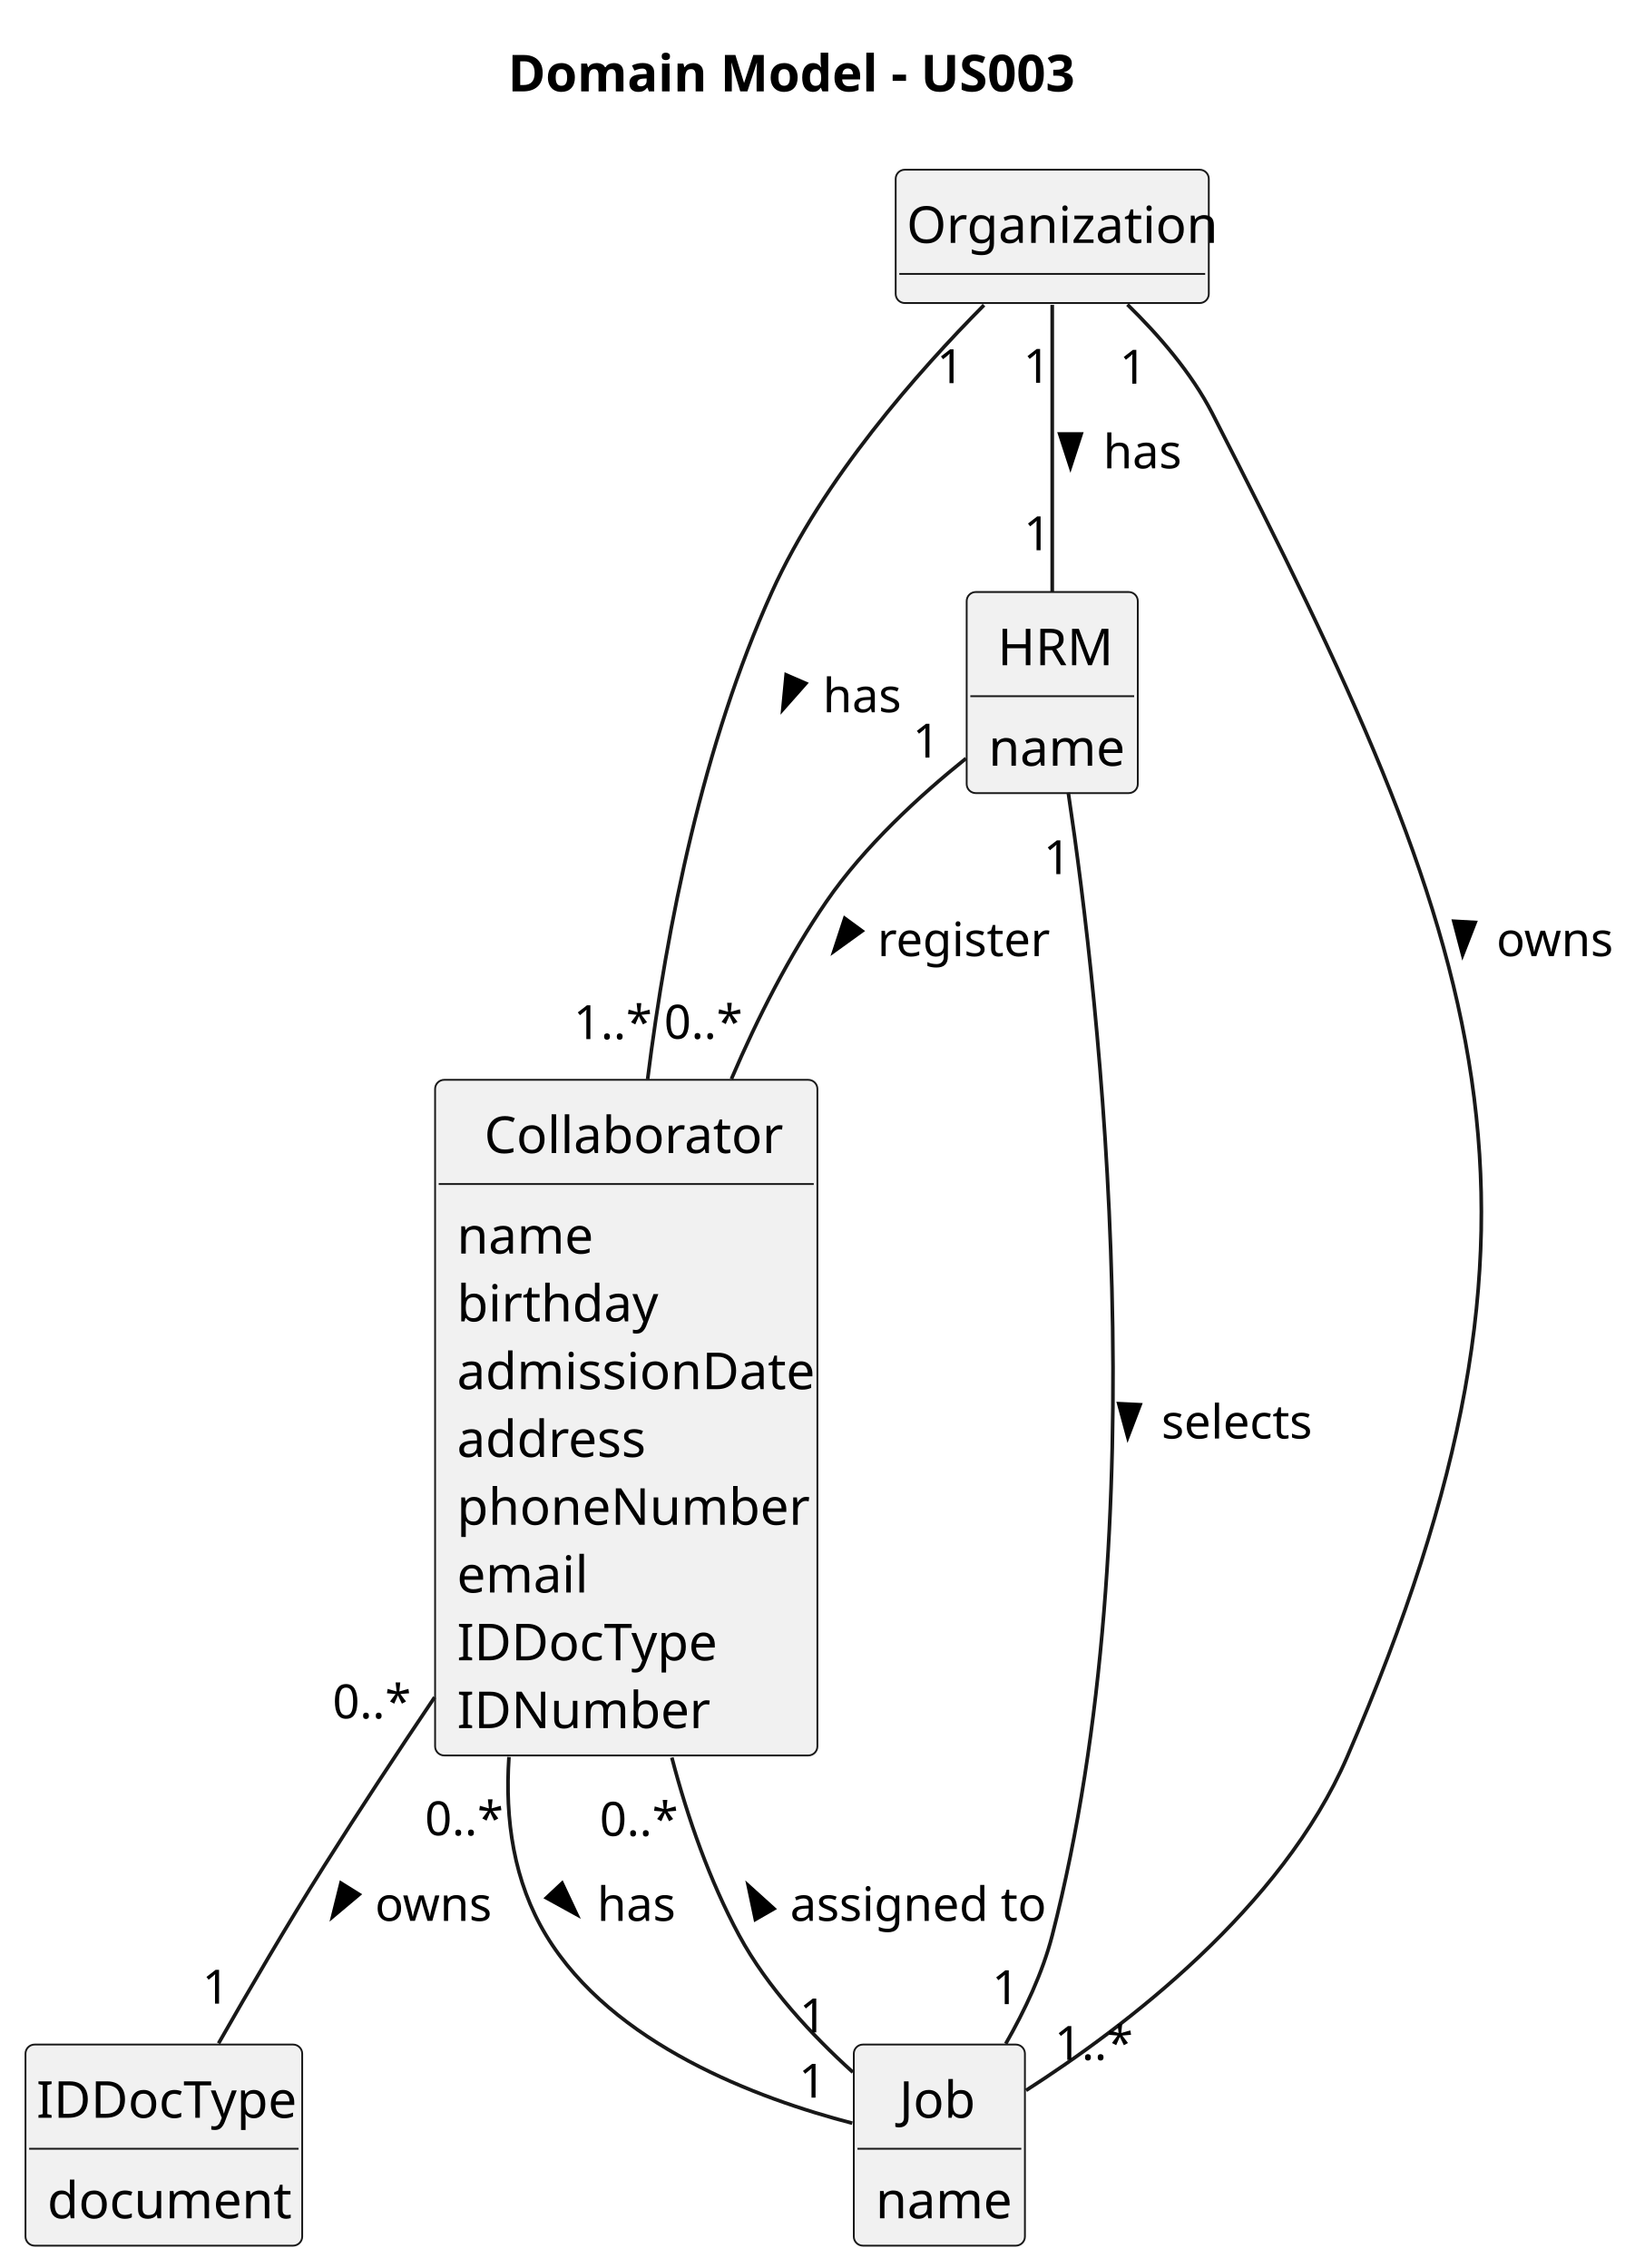
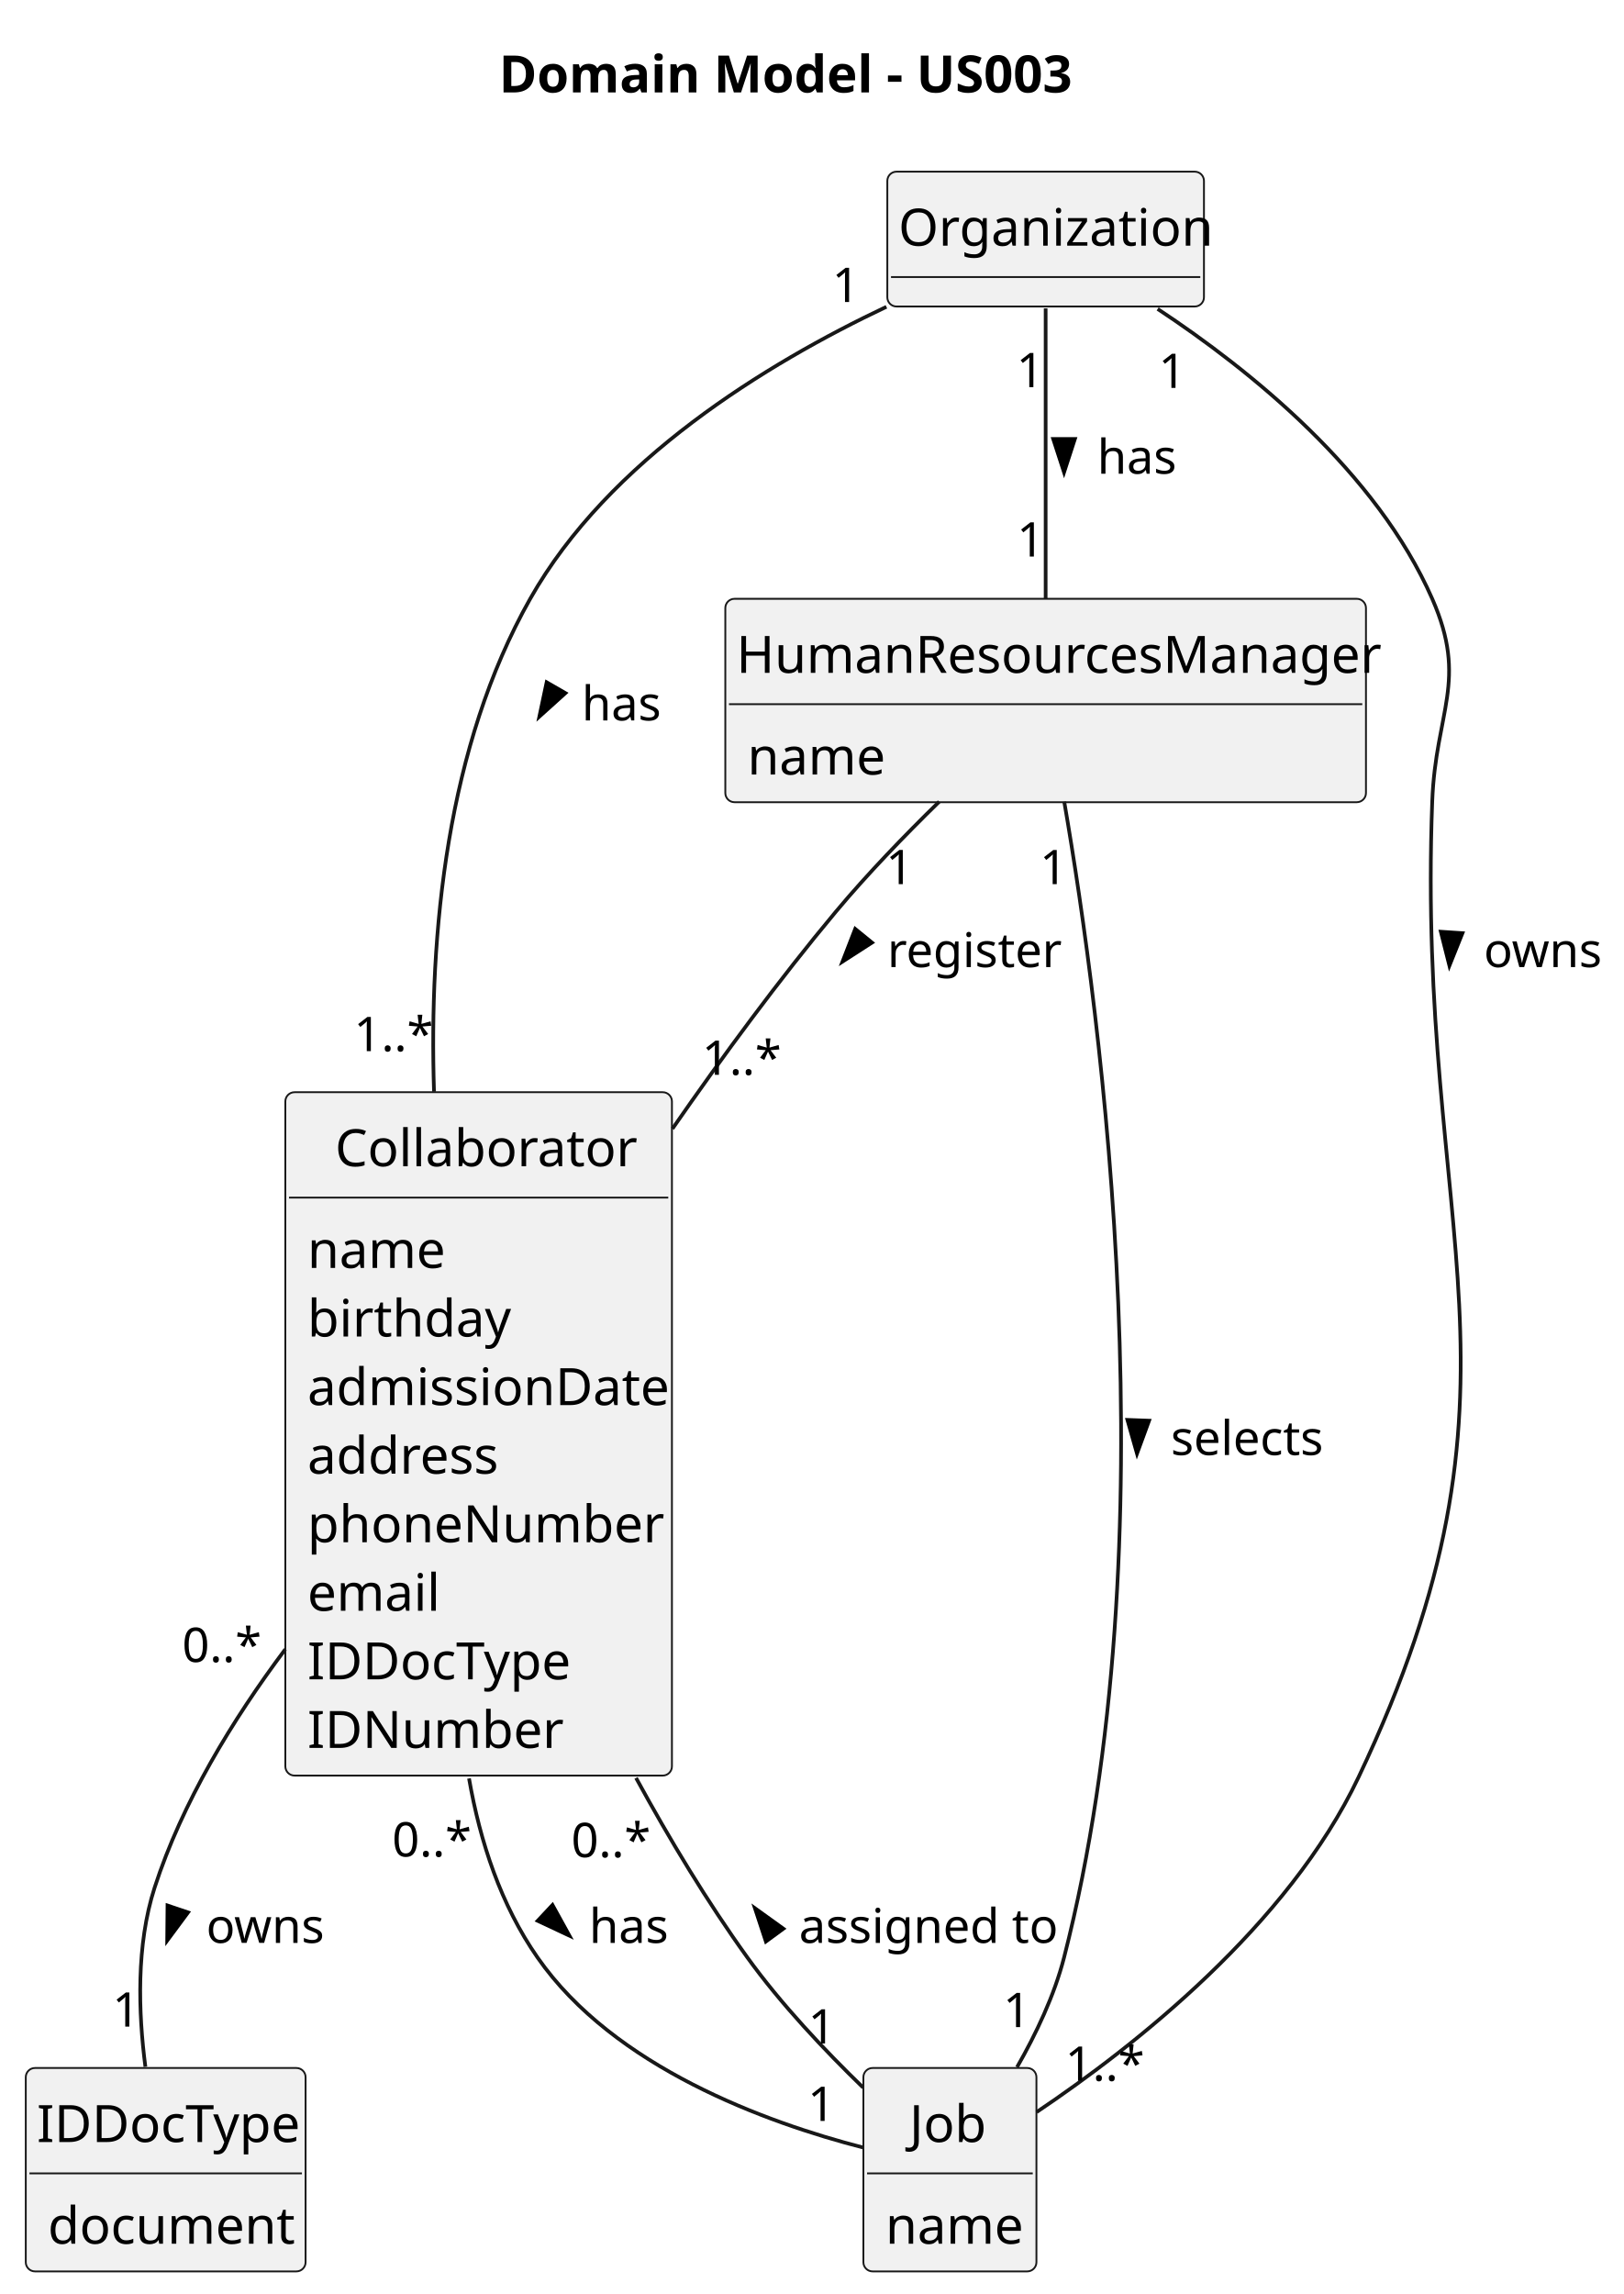
- <svg xmlns="http://www.w3.org/2000/svg" contentStyleType="text/css" height="623px" preserveAspectRatio="none" style="width:449px;height:623px;background:#FFFFFF;" version="1.1" viewBox="0 0 449 623" width="449px" zoomAndPan="magnify">
+ <svg xmlns="http://www.w3.org/2000/svg" contentStyleType="text/css" height="623px" preserveAspectRatio="none" style="width:441px;height:623px;background:#FFFFFF;" version="1.1" viewBox="0 0 441 623" width="441px" zoomAndPan="magnify">
  <defs />
  <g>
-     <text fill="#000000" font-family="sans-serif" font-size="14" font-weight="bold" lengthAdjust="spacing" textLength="156" x="139.5" y="25.107">Domain Model - US003</text>
+     <text fill="#000000" font-family="sans-serif" font-size="14" font-weight="bold" lengthAdjust="spacing" textLength="156" x="135.5" y="25.107">Domain Model - US003</text>
    <g id="elem_Organization">
-       <rect codeLine="12" fill="#F1F1F1" height="36.621" id="Organization" rx="2.5" ry="2.5" style="stroke:#181818;stroke-width:0.5;" width="86" x="246" y="46.621" />
-       <text fill="#000000" font-family="sans-serif" font-size="14" lengthAdjust="spacing" textLength="80" x="249" y="66.728">Organization</text>
-       <line style="stroke:#181818;stroke-width:0.5;" x1="247" x2="331" y1="75.242" y2="75.242" />
+       <rect codeLine="12" fill="#F1F1F1" height="36.621" id="Organization" rx="2.5" ry="2.5" style="stroke:#181818;stroke-width:0.5;" width="86" x="241" y="46.621" />
+       <text fill="#000000" font-family="sans-serif" font-size="14" lengthAdjust="spacing" textLength="80" x="244" y="66.728">Organization</text>
+       <line style="stroke:#181818;stroke-width:0.5;" x1="242" x2="326" y1="75.242" y2="75.242" />
    </g>
    <g id="elem_Collaborator">
-       <rect codeLine="15" fill="#F1F1F1" height="185.59" id="Collaborator" rx="2.5" ry="2.5" style="stroke:#181818;stroke-width:0.5;" width="105" x="119.5" y="296.621" />
-       <text fill="#000000" font-family="sans-serif" font-size="14" lengthAdjust="spacing" textLength="78" x="133" y="316.728">Collaborator</text>
-       <line style="stroke:#181818;stroke-width:0.5;" x1="120.5" x2="223.5" y1="325.242" y2="325.242" />
-       <text fill="#000000" font-family="sans-serif" font-size="14" lengthAdjust="spacing" textLength="35" x="125.5" y="344.35">name</text>
-       <text fill="#000000" font-family="sans-serif" font-size="14" lengthAdjust="spacing" textLength="51" x="125.5" y="362.971">birthday</text>
-       <text fill="#000000" font-family="sans-serif" font-size="14" lengthAdjust="spacing" textLength="93" x="125.5" y="381.592">admissionDate</text>
-       <text fill="#000000" font-family="sans-serif" font-size="14" lengthAdjust="spacing" textLength="51" x="125.5" y="400.213">address</text>
-       <text fill="#000000" font-family="sans-serif" font-size="14" lengthAdjust="spacing" textLength="89" x="125.5" y="418.834">phoneNumber</text>
-       <text fill="#000000" font-family="sans-serif" font-size="14" lengthAdjust="spacing" textLength="33" x="125.5" y="437.455">email</text>
-       <text fill="#000000" font-family="sans-serif" font-size="14" lengthAdjust="spacing" textLength="70" x="125.5" y="456.076">IDDocType</text>
-       <text fill="#000000" font-family="sans-serif" font-size="14" lengthAdjust="spacing" textLength="62" x="125.5" y="474.697">IDNumber</text>
+       <rect codeLine="15" fill="#F1F1F1" height="185.59" id="Collaborator" rx="2.5" ry="2.5" style="stroke:#181818;stroke-width:0.5;" width="105" x="77.5" y="296.621" />
+       <text fill="#000000" font-family="sans-serif" font-size="14" lengthAdjust="spacing" textLength="78" x="91" y="316.728">Collaborator</text>
+       <line style="stroke:#181818;stroke-width:0.5;" x1="78.5" x2="181.5" y1="325.242" y2="325.242" />
+       <text fill="#000000" font-family="sans-serif" font-size="14" lengthAdjust="spacing" textLength="35" x="83.5" y="344.35">name</text>
+       <text fill="#000000" font-family="sans-serif" font-size="14" lengthAdjust="spacing" textLength="51" x="83.5" y="362.971">birthday</text>
+       <text fill="#000000" font-family="sans-serif" font-size="14" lengthAdjust="spacing" textLength="93" x="83.5" y="381.592">admissionDate</text>
+       <text fill="#000000" font-family="sans-serif" font-size="14" lengthAdjust="spacing" textLength="51" x="83.5" y="400.213">address</text>
+       <text fill="#000000" font-family="sans-serif" font-size="14" lengthAdjust="spacing" textLength="89" x="83.5" y="418.834">phoneNumber</text>
+       <text fill="#000000" font-family="sans-serif" font-size="14" lengthAdjust="spacing" textLength="33" x="83.5" y="437.455">email</text>
+       <text fill="#000000" font-family="sans-serif" font-size="14" lengthAdjust="spacing" textLength="70" x="83.5" y="456.076">IDDocType</text>
+       <text fill="#000000" font-family="sans-serif" font-size="14" lengthAdjust="spacing" textLength="62" x="83.5" y="474.697">IDNumber</text>
    </g>
-     <g id="elem_HRM">
-       <rect codeLine="26" fill="#F1F1F1" height="55.242" id="HRM" rx="2.5" ry="2.5" style="stroke:#181818;stroke-width:0.5;" width="47" x="265.5" y="162.621" />
-       <text fill="#000000" font-family="sans-serif" font-size="14" lengthAdjust="spacing" textLength="30" x="274" y="182.728">HRM</text>
-       <line style="stroke:#181818;stroke-width:0.5;" x1="266.5" x2="311.5" y1="191.242" y2="191.242" />
-       <text fill="#000000" font-family="sans-serif" font-size="14" lengthAdjust="spacing" textLength="35" x="271.5" y="210.35">name</text>
+     <g id="elem_HumanResourcesManager">
+       <rect codeLine="26" fill="#F1F1F1" height="55.242" id="HumanResourcesManager" rx="2.5" ry="2.5" style="stroke:#181818;stroke-width:0.5;" width="174" x="197" y="162.621" />
+       <text fill="#000000" font-family="sans-serif" font-size="14" lengthAdjust="spacing" textLength="168" x="200" y="182.728">HumanResourcesManager</text>
+       <line style="stroke:#181818;stroke-width:0.5;" x1="198" x2="370" y1="191.242" y2="191.242" />
+       <text fill="#000000" font-family="sans-serif" font-size="14" lengthAdjust="spacing" textLength="35" x="203" y="210.35">name</text>
    </g>
    <g id="elem_Job">
      <rect codeLine="30" fill="#F1F1F1" height="55.242" id="Job" rx="2.5" ry="2.5" style="stroke:#181818;stroke-width:0.5;" width="47" x="234.5" y="561.621" />
      <text fill="#000000" font-family="sans-serif" font-size="14" lengthAdjust="spacing" textLength="22" x="247" y="581.729">Job</text>
      <line style="stroke:#181818;stroke-width:0.5;" x1="235.5" x2="280.5" y1="590.242" y2="590.242" />
      <text fill="#000000" font-family="sans-serif" font-size="14" lengthAdjust="spacing" textLength="35" x="240.5" y="609.35">name</text>
    </g>
    <g id="elem_IDDocType">
      <rect codeLine="34" fill="#F1F1F1" height="55.242" id="IDDocType" rx="2.5" ry="2.5" style="stroke:#181818;stroke-width:0.5;" width="76" x="7" y="561.621" />
      <text fill="#000000" font-family="sans-serif" font-size="14" lengthAdjust="spacing" textLength="70" x="10" y="581.729">IDDocType</text>
      <line style="stroke:#181818;stroke-width:0.5;" x1="8" x2="82" y1="590.242" y2="590.242" />
      <text fill="#000000" font-family="sans-serif" font-size="14" lengthAdjust="spacing" textLength="62" x="13" y="609.35">document</text>
    </g>
-     <g id="link_Organization_HRM">
-       <path codeLine="38" d="M289,83.741 C289,104.341 289,138.621 289,162.471 " fill="none" id="Organization-HRM" style="stroke:#181818;stroke-width:1.0;" />
-       <polygon fill="#000000" points="294,128.267,296.939,119.222,291.061,119.222,294,128.267" style="stroke:#000000;stroke-width:1.0;" />
-       <text fill="#000000" font-family="sans-serif" font-size="13" lengthAdjust="spacing" textLength="21" x="303" y="128.649">has</text>
-       <text fill="#000000" font-family="sans-serif" font-size="13" lengthAdjust="spacing" textLength="7" x="281.059" y="105.148">1</text>
-       <text fill="#000000" font-family="sans-serif" font-size="13" lengthAdjust="spacing" textLength="7" x="281.191" y="151.145">1</text>
+     <g id="link_Organization_HumanResourcesManager">
+       <path codeLine="38" d="M284,83.741 C284,104.341 284,138.621 284,162.471 " fill="none" id="Organization-HumanResourcesManager" style="stroke:#181818;stroke-width:1.0;" />
+       <polygon fill="#000000" points="289,128.267,291.939,119.222,286.061,119.222,289,128.267" style="stroke:#000000;stroke-width:1.0;" />
+       <text fill="#000000" font-family="sans-serif" font-size="13" lengthAdjust="spacing" textLength="21" x="298" y="128.649">has</text>
+       <text fill="#000000" font-family="sans-serif" font-size="13" lengthAdjust="spacing" textLength="7" x="276.059" y="105.148">1</text>
+       <text fill="#000000" font-family="sans-serif" font-size="13" lengthAdjust="spacing" textLength="7" x="276.191" y="151.145">1</text>
    </g>
    <g id="link_Organization_Collaborator">
-       <path codeLine="39" d="M270.26,83.811 C252.34,101.861 226.03,131.561 212,162.621 C193.13,204.381 183.15,254.231 177.87,296.471 " fill="none" id="Organization-Collaborator" style="stroke:#181818;stroke-width:1.0;" />
-       <polygon fill="#000000" points="215.008,194.852,221.307,187.728,215.916,185.386,215.008,194.852" style="stroke:#000000;stroke-width:1.0;" />
-       <text fill="#000000" font-family="sans-serif" font-size="13" lengthAdjust="spacing" textLength="21" x="226" y="195.649">has</text>
-       <text fill="#000000" font-family="sans-serif" font-size="13" lengthAdjust="spacing" textLength="7" x="257.283" y="105.237">1</text>
-       <text fill="#000000" font-family="sans-serif" font-size="13" lengthAdjust="spacing" textLength="20" x="157.541" y="285.427">1..*</text>
+       <path codeLine="39" d="M240.75,83.321 C208.06,98.811 165.28,124.971 144,162.621 C121.36,202.661 116.49,253.301 117.88,296.501 " fill="none" id="Organization-Collaborator" style="stroke:#181818;stroke-width:1.0;" />
+       <polygon fill="#000000" points="146.503,194.599,153.566,188.23,148.474,185.294,146.503,194.599" style="stroke:#000000;stroke-width:1.0;" />
+       <text fill="#000000" font-family="sans-serif" font-size="13" lengthAdjust="spacing" textLength="21" x="158" y="195.649">has</text>
+       <text fill="#000000" font-family="sans-serif" font-size="13" lengthAdjust="spacing" textLength="7" x="226.007" y="82.011">1</text>
+       <text fill="#000000" font-family="sans-serif" font-size="13" lengthAdjust="spacing" textLength="20" x="96.117" y="285.459">1..*</text>
    </g>
    <g id="link_Organization_Job">
-       <path codeLine="40" d="M309.66,83.661 C318.12,91.921 327.26,102.411 333,113.621 C408.13,260.321 435.34,331.301 370,482.621 C352.1,524.071 309.03,556.771 281.81,574.211 " fill="none" id="Organization-Job" style="stroke:#181818;stroke-width:1.0;" />
-       <polygon fill="#000000" points="401.717,262.259,405.163,253.395,399.295,253.061,401.717,262.259" style="stroke:#000000;stroke-width:1.0;" />
-       <text fill="#000000" font-family="sans-serif" font-size="13" lengthAdjust="spacing" textLength="30" x="411" y="262.649">owns</text>
-       <text fill="#000000" font-family="sans-serif" font-size="13" lengthAdjust="spacing" textLength="7" x="307.486" y="105.389">1</text>
-       <text fill="#000000" font-family="sans-serif" font-size="13" lengthAdjust="spacing" textLength="20" x="289.629" y="565.832">1..*</text>
+       <path codeLine="40" d="M314.42,83.901 C339.69,100.601 373.87,128.161 389,162.621 C398.83,185.001 389.92,193.191 389,217.621 C384.55,335.651 419.64,375.911 369,482.621 C349.85,522.971 308.03,555.801 281.54,573.601 " fill="none" id="Organization-Job" style="stroke:#181818;stroke-width:1.0;" />
+       <polygon fill="#000000" points="393.665,262.255,397.203,253.428,391.339,253.034,393.665,262.255" style="stroke:#000000;stroke-width:1.0;" />
+       <text fill="#000000" font-family="sans-serif" font-size="13" lengthAdjust="spacing" textLength="30" x="403" y="262.649">owns</text>
+       <text fill="#000000" font-family="sans-serif" font-size="13" lengthAdjust="spacing" textLength="7" x="314.655" y="105.351">1</text>
+       <text fill="#000000" font-family="sans-serif" font-size="13" lengthAdjust="spacing" textLength="20" x="289.296" y="565.08">1..*</text>
    </g>
-     <g id="link_HRM_Job">
-       <path codeLine="41" d="M293.41,217.731 C302.09,275.841 318.13,417.951 289,531.621 C286.36,541.921 281.41,552.351 276.23,561.401 " fill="none" id="HRM-Job" style="stroke:#181818;stroke-width:1.0;" />
-       <polygon fill="#000000" points="309.75,394.76,313.137,385.873,307.267,385.58,309.75,394.76" style="stroke:#000000;stroke-width:1.0;" />
-       <text fill="#000000" font-family="sans-serif" font-size="13" lengthAdjust="spacing" textLength="42" x="319" y="395.149">selects</text>
-       <text fill="#000000" font-family="sans-serif" font-size="13" lengthAdjust="spacing" textLength="7" x="286.62" y="240.115">1</text>
+     <g id="link_HumanResourcesManager_Job">
+       <path codeLine="41" d="M289.05,217.731 C299.08,275.831 318.14,417.941 289,531.621 C286.36,541.921 281.41,552.351 276.23,561.401 " fill="none" id="HumanResourcesManager-Job" style="stroke:#181818;stroke-width:1.0;" />
+       <polygon fill="#000000" points="308.814,394.763,312.088,385.834,306.214,385.615,308.814,394.763" style="stroke:#000000;stroke-width:1.0;" />
+       <text fill="#000000" font-family="sans-serif" font-size="13" lengthAdjust="spacing" textLength="42" x="318" y="395.149">selects</text>
+       <text fill="#000000" font-family="sans-serif" font-size="13" lengthAdjust="spacing" textLength="7" x="282.408" y="240.115">1</text>
      <text fill="#000000" font-family="sans-serif" font-size="13" lengthAdjust="spacing" textLength="7" x="272.452" y="550.512">1</text>
    </g>
    <g id="link_Job_Collaborator">
-       <path codeLine="42" d="M234.24,569.221 C223.15,559.181 210.73,545.961 203,531.621 C194.92,516.621 188.94,499.631 184.52,482.781 " fill="none" id="Job-Collaborator" style="stroke:#181818;stroke-width:1.0;" />
-       <polygon fill="#000000" points="205.507,517.932,207.469,527.238,212.564,524.308,205.507,517.932" style="stroke:#000000;stroke-width:1.0;" />
+       <path codeLine="42" d="M234.43,566.941 C224.03,556.871 212.13,544.281 203,531.621 C192.12,516.531 181.9,499.591 172.75,482.841 " fill="none" id="Job-Collaborator" style="stroke:#181818;stroke-width:1.0;" />
+       <polygon fill="#000000" points="205.043,518.235,208.022,527.267,212.762,523.79,205.043,518.235" style="stroke:#000000;stroke-width:1.0;" />
      <text fill="#000000" font-family="sans-serif" font-size="13" lengthAdjust="spacing" textLength="67" x="217" y="527.649">assigned to</text>
-       <text fill="#000000" font-family="sans-serif" font-size="13" lengthAdjust="spacing" textLength="7" x="219.573" y="558.269">1</text>
-       <text fill="#000000" font-family="sans-serif" font-size="13" lengthAdjust="spacing" textLength="20" x="164.705" y="504.301">0..*</text>
+       <text fill="#000000" font-family="sans-serif" font-size="13" lengthAdjust="spacing" textLength="7" x="219.478" y="554.964">1</text>
+       <text fill="#000000" font-family="sans-serif" font-size="13" lengthAdjust="spacing" textLength="20" x="155.155" y="504.365">0..*</text>
    </g>
    <g id="link_Collaborator_Job">
-       <path codeLine="45" d="M139.79,482.631 C138.63,499.771 141.08,516.891 150,531.621 C168.19,561.671 208.2,576.501 234.09,583.221 " fill="none" id="Collaborator-Job" style="stroke:#181818;stroke-width:1.0;" />
-       <polygon fill="#000000" points="158.42,525.914,154.377,517.306,150.089,521.326,158.42,525.914" style="stroke:#000000;stroke-width:1.0;" />
-       <text fill="#000000" font-family="sans-serif" font-size="13" lengthAdjust="spacing" textLength="21" x="164" y="527.649">has</text>
-       <text fill="#000000" font-family="sans-serif" font-size="13" lengthAdjust="spacing" textLength="20" x="116.69" y="504.14">0..*</text>
-       <text fill="#000000" font-family="sans-serif" font-size="13" lengthAdjust="spacing" textLength="7" x="219.381" y="576.206">1</text>
+       <path codeLine="45" d="M127.39,482.981 C130.4,500.271 136.07,517.371 146,531.621 C166.78,561.471 208.11,576.421 234.34,583.201 " fill="none" id="Collaborator-Job" style="stroke:#181818;stroke-width:1.0;" />
+       <polygon fill="#000000" points="154.649,525.686,150.058,517.356,146.039,521.645,154.649,525.686" style="stroke:#000000;stroke-width:1.0;" />
+       <text fill="#000000" font-family="sans-serif" font-size="13" lengthAdjust="spacing" textLength="21" x="160" y="527.649">has</text>
+       <text fill="#000000" font-family="sans-serif" font-size="13" lengthAdjust="spacing" textLength="20" x="106.503" y="504.196">0..*</text>
+       <text fill="#000000" font-family="sans-serif" font-size="13" lengthAdjust="spacing" textLength="7" x="219.362" y="576.001">1</text>
    </g>
-     <g id="link_HRM_Collaborator">
-       <path codeLine="43" d="M265.31,208.331 C252.57,218.571 237.39,232.491 227,247.621 C216.81,262.461 208.13,279.451 200.89,296.381 " fill="none" id="HRM-Collaborator" style="stroke:#181818;stroke-width:1.0;" />
-       <polygon fill="#000000" points="229.048,261.302,236.76,255.737,232.017,252.267,229.048,261.302" style="stroke:#000000;stroke-width:1.0;" />
+     <g id="link_HumanResourcesManager_Collaborator">
+       <path codeLine="43" d="M255.09,217.721 C245.74,226.851 235.58,237.361 227,247.621 C211.66,265.971 196.38,286.721 182.63,306.551 " fill="none" id="HumanResourcesManager-Collaborator" style="stroke:#181818;stroke-width:1.0;" />
+       <polygon fill="#000000" points="228.839,261.141,236.834,255.99,232.28,252.274,228.839,261.141" style="stroke:#000000;stroke-width:1.0;" />
      <text fill="#000000" font-family="sans-serif" font-size="13" lengthAdjust="spacing" textLength="43" x="241" y="262.649">register</text>
-       <text fill="#000000" font-family="sans-serif" font-size="13" lengthAdjust="spacing" textLength="7" x="250.663" y="208.097">1</text>
-       <text fill="#000000" font-family="sans-serif" font-size="13" lengthAdjust="spacing" textLength="20" x="182.395" y="285.33">0..*</text>
+       <text fill="#000000" font-family="sans-serif" font-size="13" lengthAdjust="spacing" textLength="7" x="240.595" y="240.103">1</text>
+       <text fill="#000000" font-family="sans-serif" font-size="13" lengthAdjust="spacing" textLength="20" x="190.655" y="291.892">1..*</text>
    </g>
    <g id="link_Collaborator_IDDocType">
-       <path codeLine="44" d="M119.37,466.221 C109.1,481.461 98.56,497.451 89,512.621 C78.97,528.531 68.33,546.741 60.03,561.291 " fill="none" id="Collaborator-IDDocType" style="stroke:#181818;stroke-width:1.0;" />
-       <polygon fill="#000000" points="91.353,526.508,98.635,520.391,93.649,517.279,91.353,526.508" style="stroke:#000000;stroke-width:1.0;" />
-       <text fill="#000000" font-family="sans-serif" font-size="13" lengthAdjust="spacing" textLength="30" x="103" y="527.649">owns</text>
-       <text fill="#000000" font-family="sans-serif" font-size="13" lengthAdjust="spacing" textLength="20" x="91.346" y="472.02">0..*</text>
-       <text fill="#000000" font-family="sans-serif" font-size="13" lengthAdjust="spacing" textLength="7" x="55.552" y="550.378">1</text>
+       <path codeLine="44" d="M77.48,447.911 C63.12,467.091 49.47,489.511 42,512.621 C36.96,528.221 37.56,546.591 39.49,561.301 " fill="none" id="Collaborator-IDDocType" style="stroke:#181818;stroke-width:1.0;" />
+       <polygon fill="#000000" points="45.412,527.008,51.072,519.365,45.498,517.497,45.412,527.008" style="stroke:#000000;stroke-width:1.0;" />
+       <text fill="#000000" font-family="sans-serif" font-size="13" lengthAdjust="spacing" textLength="30" x="56" y="527.649">owns</text>
+       <text fill="#000000" font-family="sans-serif" font-size="13" lengthAdjust="spacing" textLength="20" x="49.47" y="451.364">0..*</text>
+       <text fill="#000000" font-family="sans-serif" font-size="13" lengthAdjust="spacing" textLength="7" x="30.519" y="550.39">1</text>
    </g>
  </g>
</svg>
